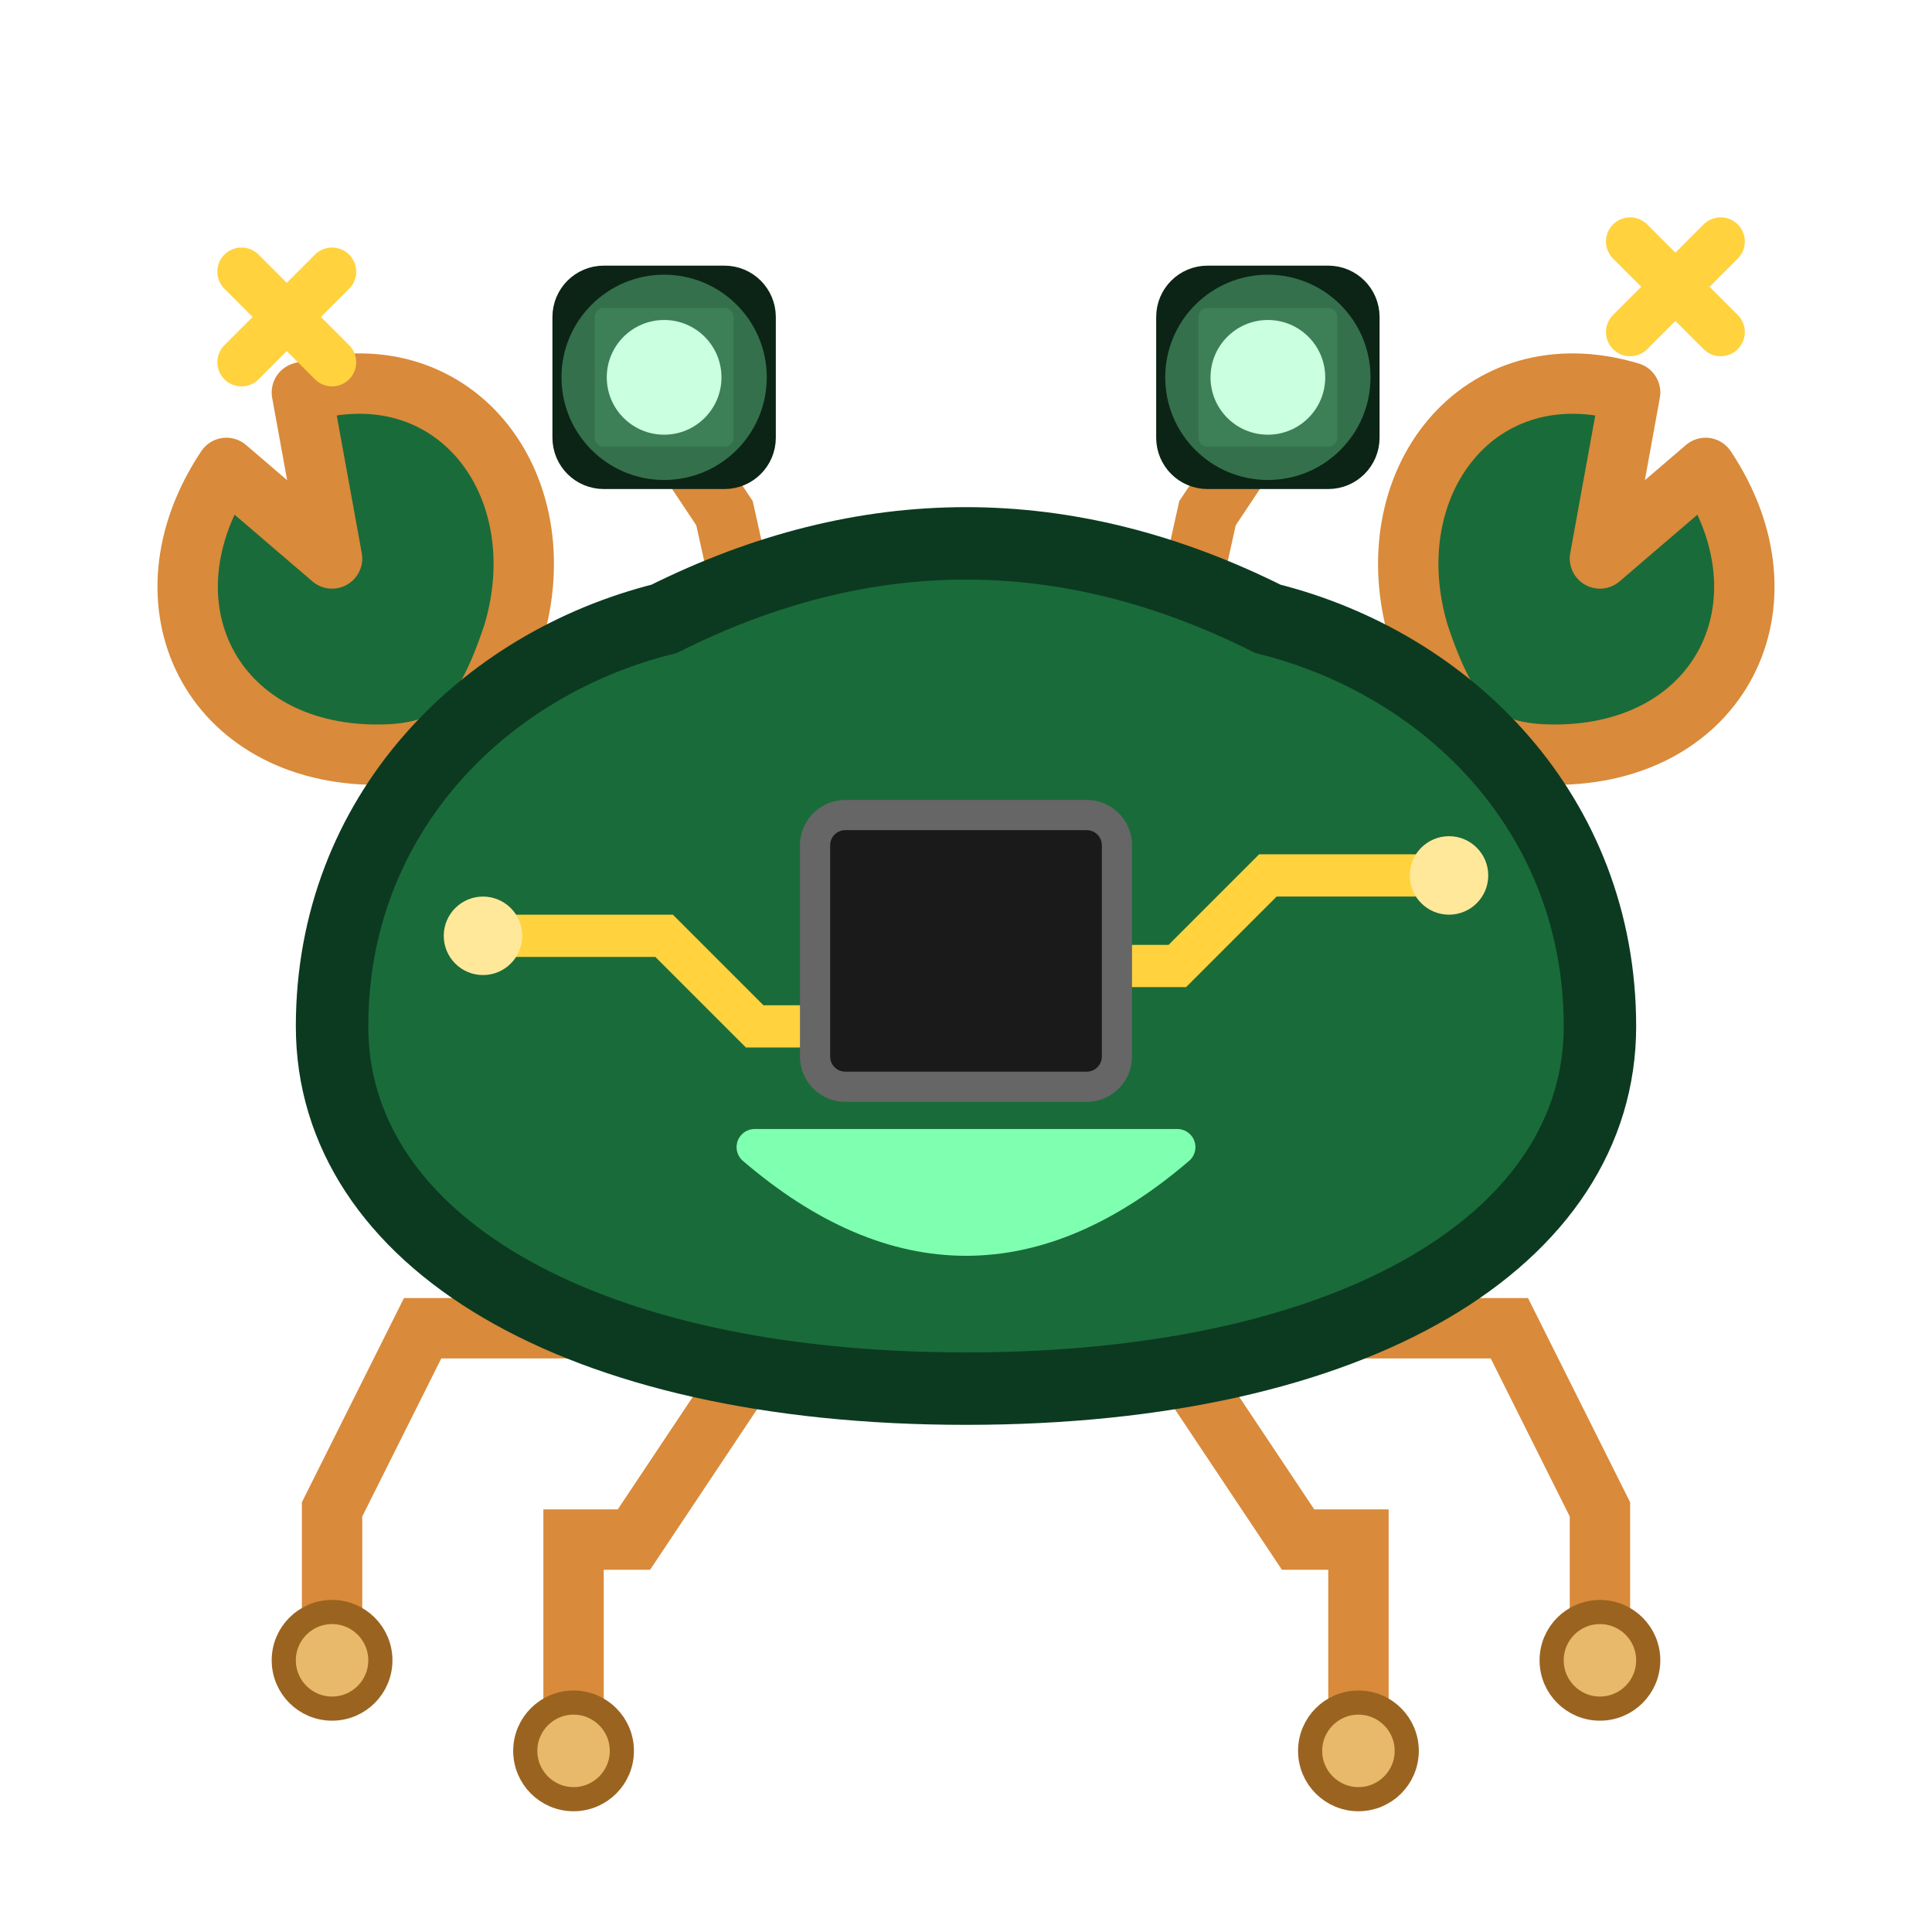
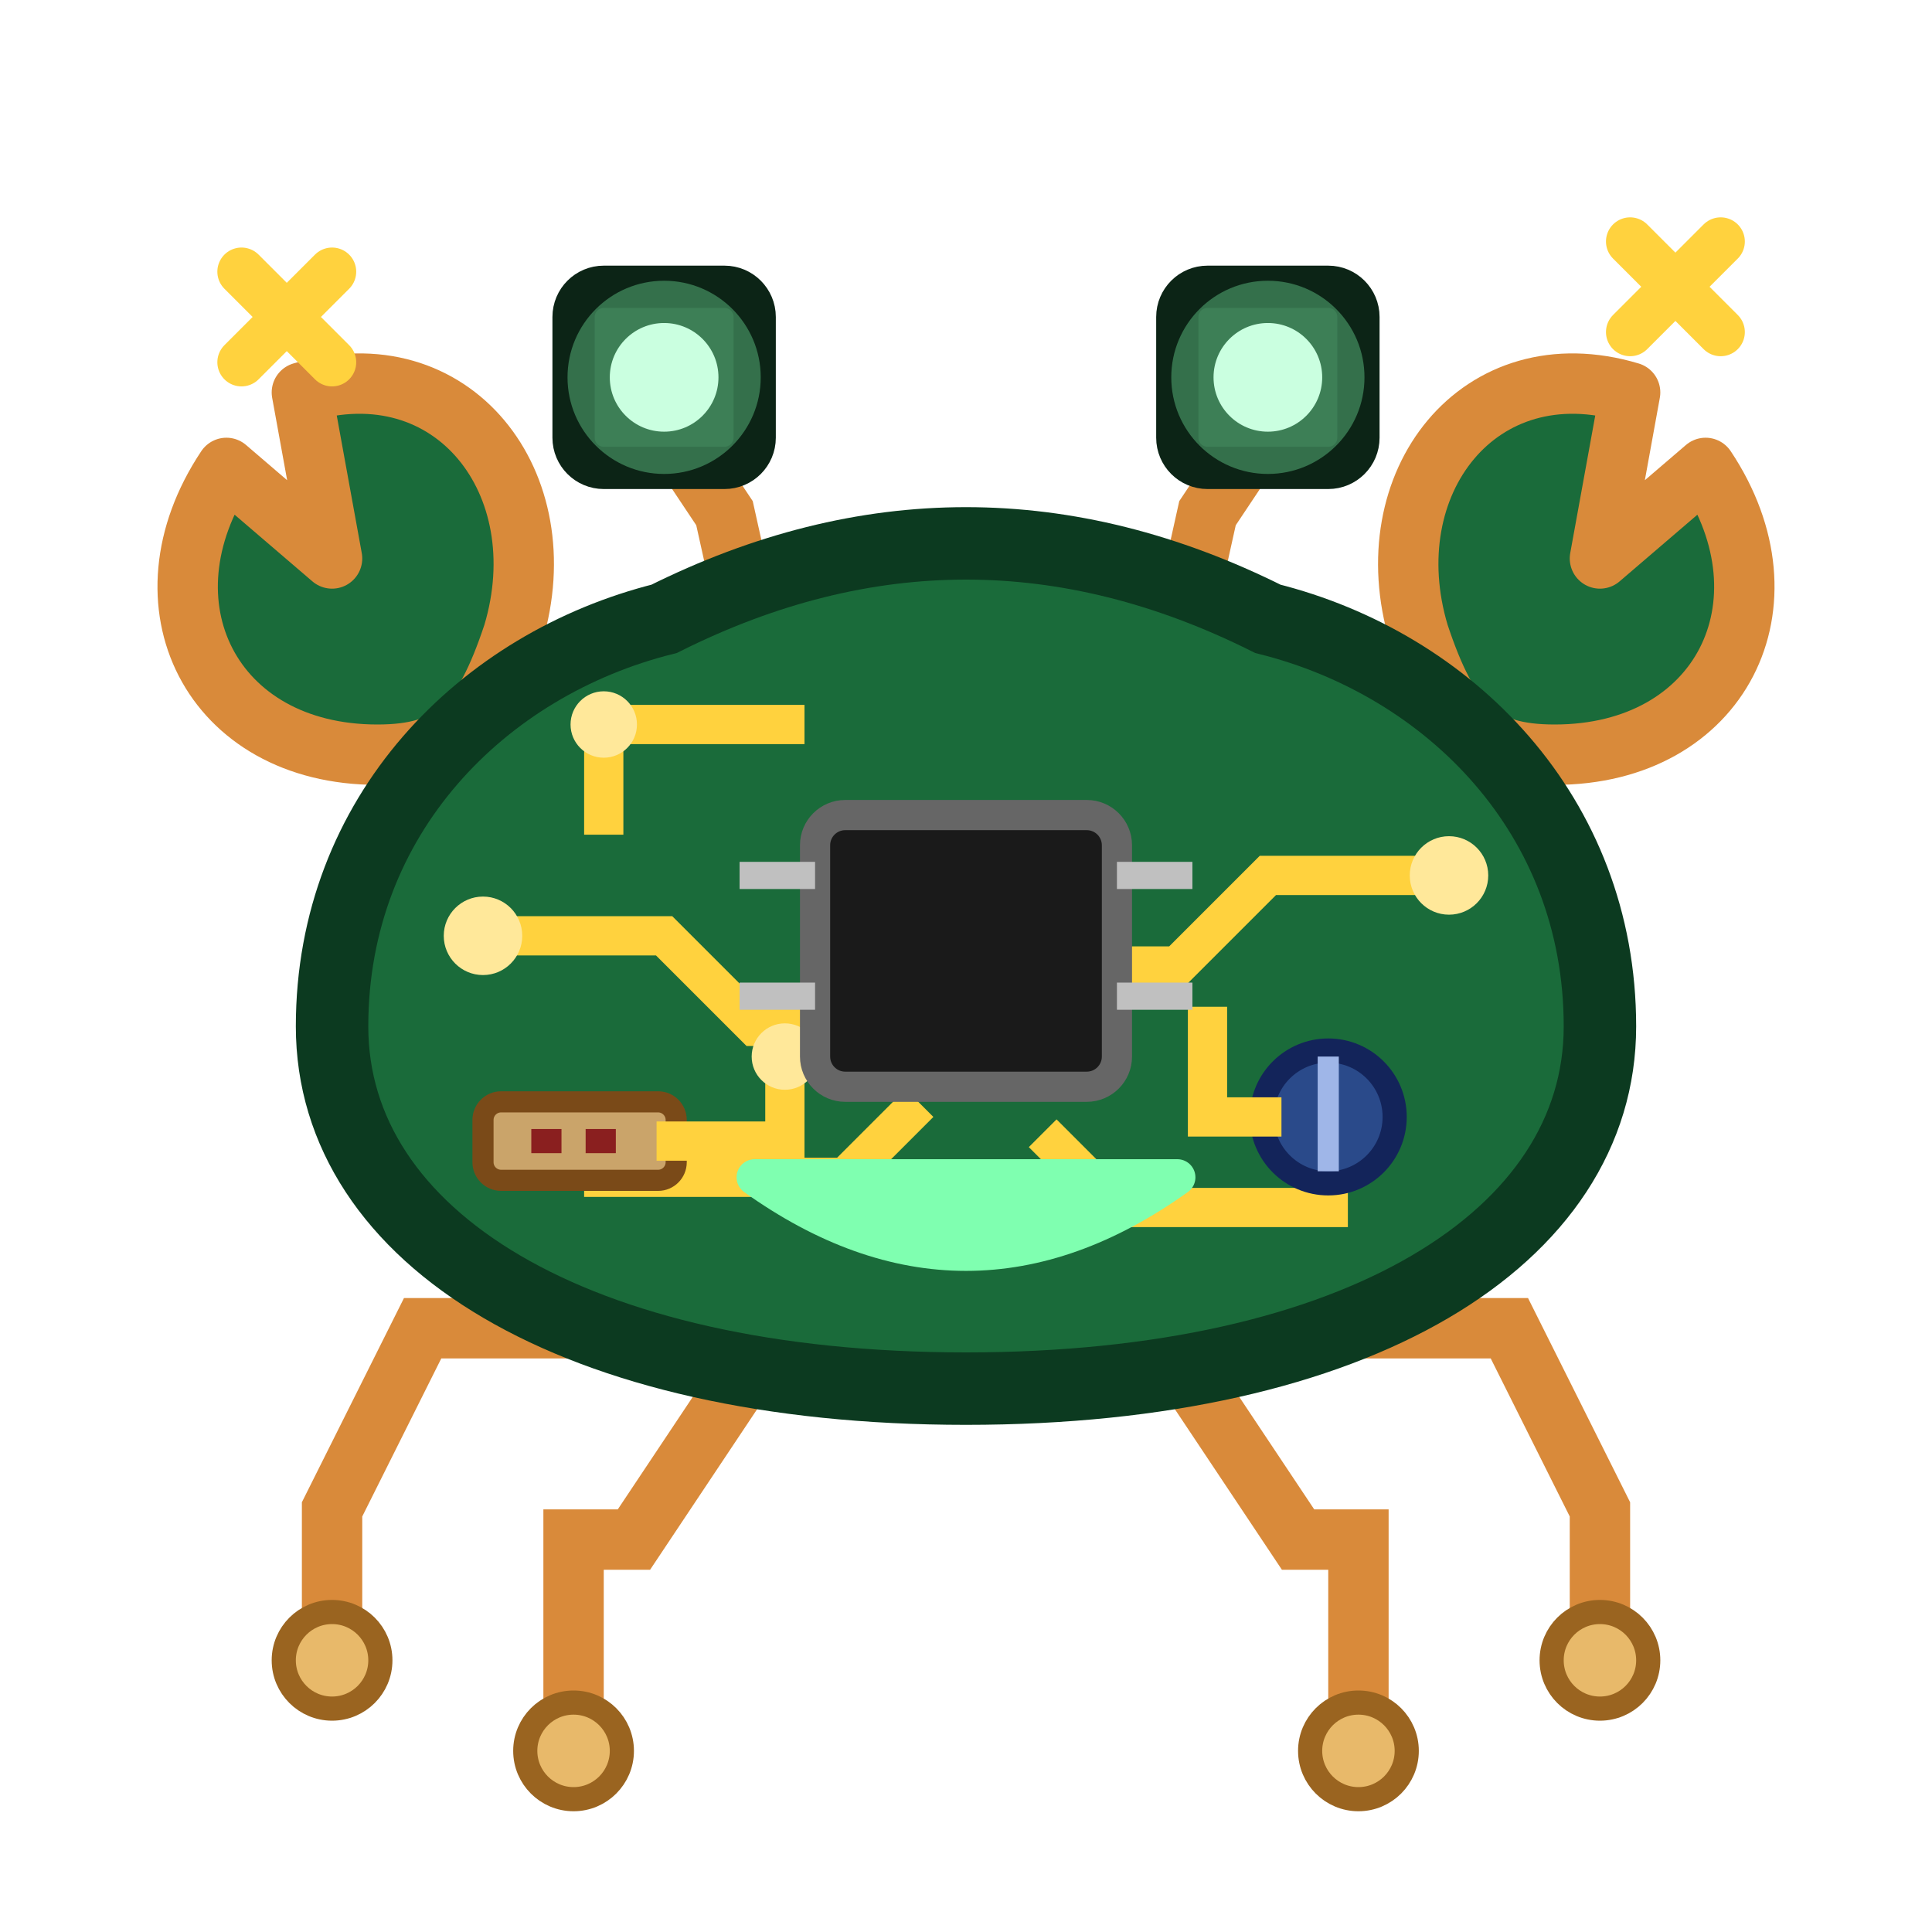
<svg xmlns="http://www.w3.org/2000/svg" viewBox="0 0 64 64">
  <g fill="none" stroke="#d98a3a" stroke-width="2" stroke-linecap="square">
    <path d="M19 44 L14 44 L11 50 L11 55" />
    <path d="M24 46.5 L21 51 L19 51 L19 58" />
    <path d="M45 44 L50 44 L53 50 L53 55" />
    <path d="M40 46.5 L43 51 L45 51 L45 58" />
    <path d="M18 34 L15 30 L13.5 25" />
    <path d="M46 34 L49 30 L50.5 25" />
    <path d="M25 21.5 L24 17 L23 15.5" />
    <path d="M39 21.5 L40 17 L41 15.5" />
  </g>
  <g fill="#e8b96a" stroke="#9a6420" stroke-width="0.8">
    <circle cx="11" cy="55" r="1.6" />
    <circle cx="19" cy="58" r="1.6" />
    <circle cx="53" cy="55" r="1.6" />
    <circle cx="45" cy="58" r="1.6" />
  </g>
  <path d="M12.5 25 C7 25 4.5 20 7.5 15.5 L11 18.5 L10 13 C15 11.5 18.5 16 17 21 C16 24 15 25 12.5 25 Z" fill="#1a6b3a" stroke="#d98a3a" stroke-width="2" stroke-linejoin="round" />
  <path d="M51.5 25 C57 25 59.5 20 56.5 15.5 L53 18.5 L54 13 C49 11.5 45.5 16 47 21 C48 24 49 25 51.5 25 Z" fill="#1a6b3a" stroke="#d98a3a" stroke-width="2" stroke-linejoin="round" />
  <rect x="19" y="9.5" width="6" height="6" rx="1" fill="#1a3a26" stroke="#0c2416" stroke-width="1.4" />
  <rect x="39" y="9.5" width="6" height="6" rx="1" fill="#1a3a26" stroke="#0c2416" stroke-width="1.4" />
-   <circle cx="22" cy="12.5" r="3.4" fill="#7fffb0" opacity="0.35" />
-   <circle cx="42" cy="12.5" r="3.4" fill="#7fffb0" opacity="0.35" />
-   <circle cx="22" cy="12.5" r="1.9" fill="#caffe0" />
-   <circle cx="42" cy="12.5" r="1.9" fill="#caffe0" />
+   <circle cx="22" cy="12.5" r="3.2" fill="#7fffb0" opacity="0.35" />
+   <circle cx="42" cy="12.5" r="3.2" fill="#7fffb0" opacity="0.35" />
+   <circle cx="22" cy="12.5" r="1.8" fill="#caffe0" />
+   <circle cx="42" cy="12.5" r="1.8" fill="#caffe0" />
  <path d="M11 34 C11 27 16 22 22 20.5 Q27 18 32 18 Q37 18 42 20.5 C48 22 53 27 53 34 C53 41 45 46 32 46 C19 46 11 41 11 34 Z" fill="#1a6b3a" stroke="#0c3a20" stroke-width="2.4" />
-   <g fill="none" stroke="#ffd23e" stroke-width="1.4" stroke-linecap="square">
+   <g fill="none" stroke="#ffd23e" stroke-width="1.3" stroke-linecap="square">
    <path d="M16 31 L22 31 L25 34 L31 34" />
    <path d="M48 29 L42 29 L39 32 L33 32" />
+     <path d="M20 39 L28 39 L30 37" />
+     <path d="M44 40 L37 40 L35 38" />
  </g>
  <g fill="#ffe89a">
    <circle cx="16" cy="31" r="1.3" />
    <circle cx="48" cy="29" r="1.3" />
+     <circle cx="31" cy="34" r="1.3" />
+     <circle cx="33" cy="32" r="1.3" />
+   </g>
+   <rect x="16" y="36.5" width="6.4" height="2.6" rx="0.6" fill="#caa46a" stroke="#7a4a18" stroke-width="0.7" />
+   <g stroke="#8a1f1f" stroke-width="0.8">
+     <path d="M17.6 37.8 L18.6 37.8 M19.4 37.8 L20.4 37.8" />
+   </g>
+   <circle cx="44" cy="37" r="2.2" fill="#2a4a8a" stroke="#13245a" stroke-width="0.8" />
+   <path d="M44 35 L44 38.8" stroke="#9fb6e8" stroke-width="0.7" />
+   <g fill="none" stroke="#ffd23e" stroke-width="1.3" stroke-linecap="square">
+     <path d="M22.4 37.8 L26 37.8 L26 35" />
+     <path d="M41.8 37 L40 37 L40 34" />
+     <path d="M20 27 L20 24 L26 24" />
+   </g>
+   <g fill="#ffe89a">
+     <circle cx="20" cy="24" r="1.1" />
+     <circle cx="26" cy="35" r="1.1" />
  </g>
  <rect x="27" y="27" width="10" height="9" rx="1" fill="#1a1a1a" stroke="#666" stroke-width="1" />
-   <path d="M25 38 Q32 44 39 38 Z" fill="#7fffb0" stroke="#7fffb0" stroke-width="1.2" stroke-linejoin="round" />
+   <g stroke="#c0c0c0" stroke-width="0.9">
+     <path d="M27 29 L24.5 29 M27 33 L24.5 33 M37 29 L39.5 29 M37 33 L39.5 33" />
+   </g>
+   <path d="M25 39 Q32 44 39 39 Z" fill="#7fffb0" stroke="#7fffb0" stroke-width="1.2" stroke-linejoin="round" />
  <g stroke="#ffd23e" stroke-width="1.6" stroke-linecap="round">
    <path d="M8 9 L11 12 M11 9 L8 12" />
    <path d="M54 8 L57 11 M57 8 L54 11" />
  </g>
</svg>
